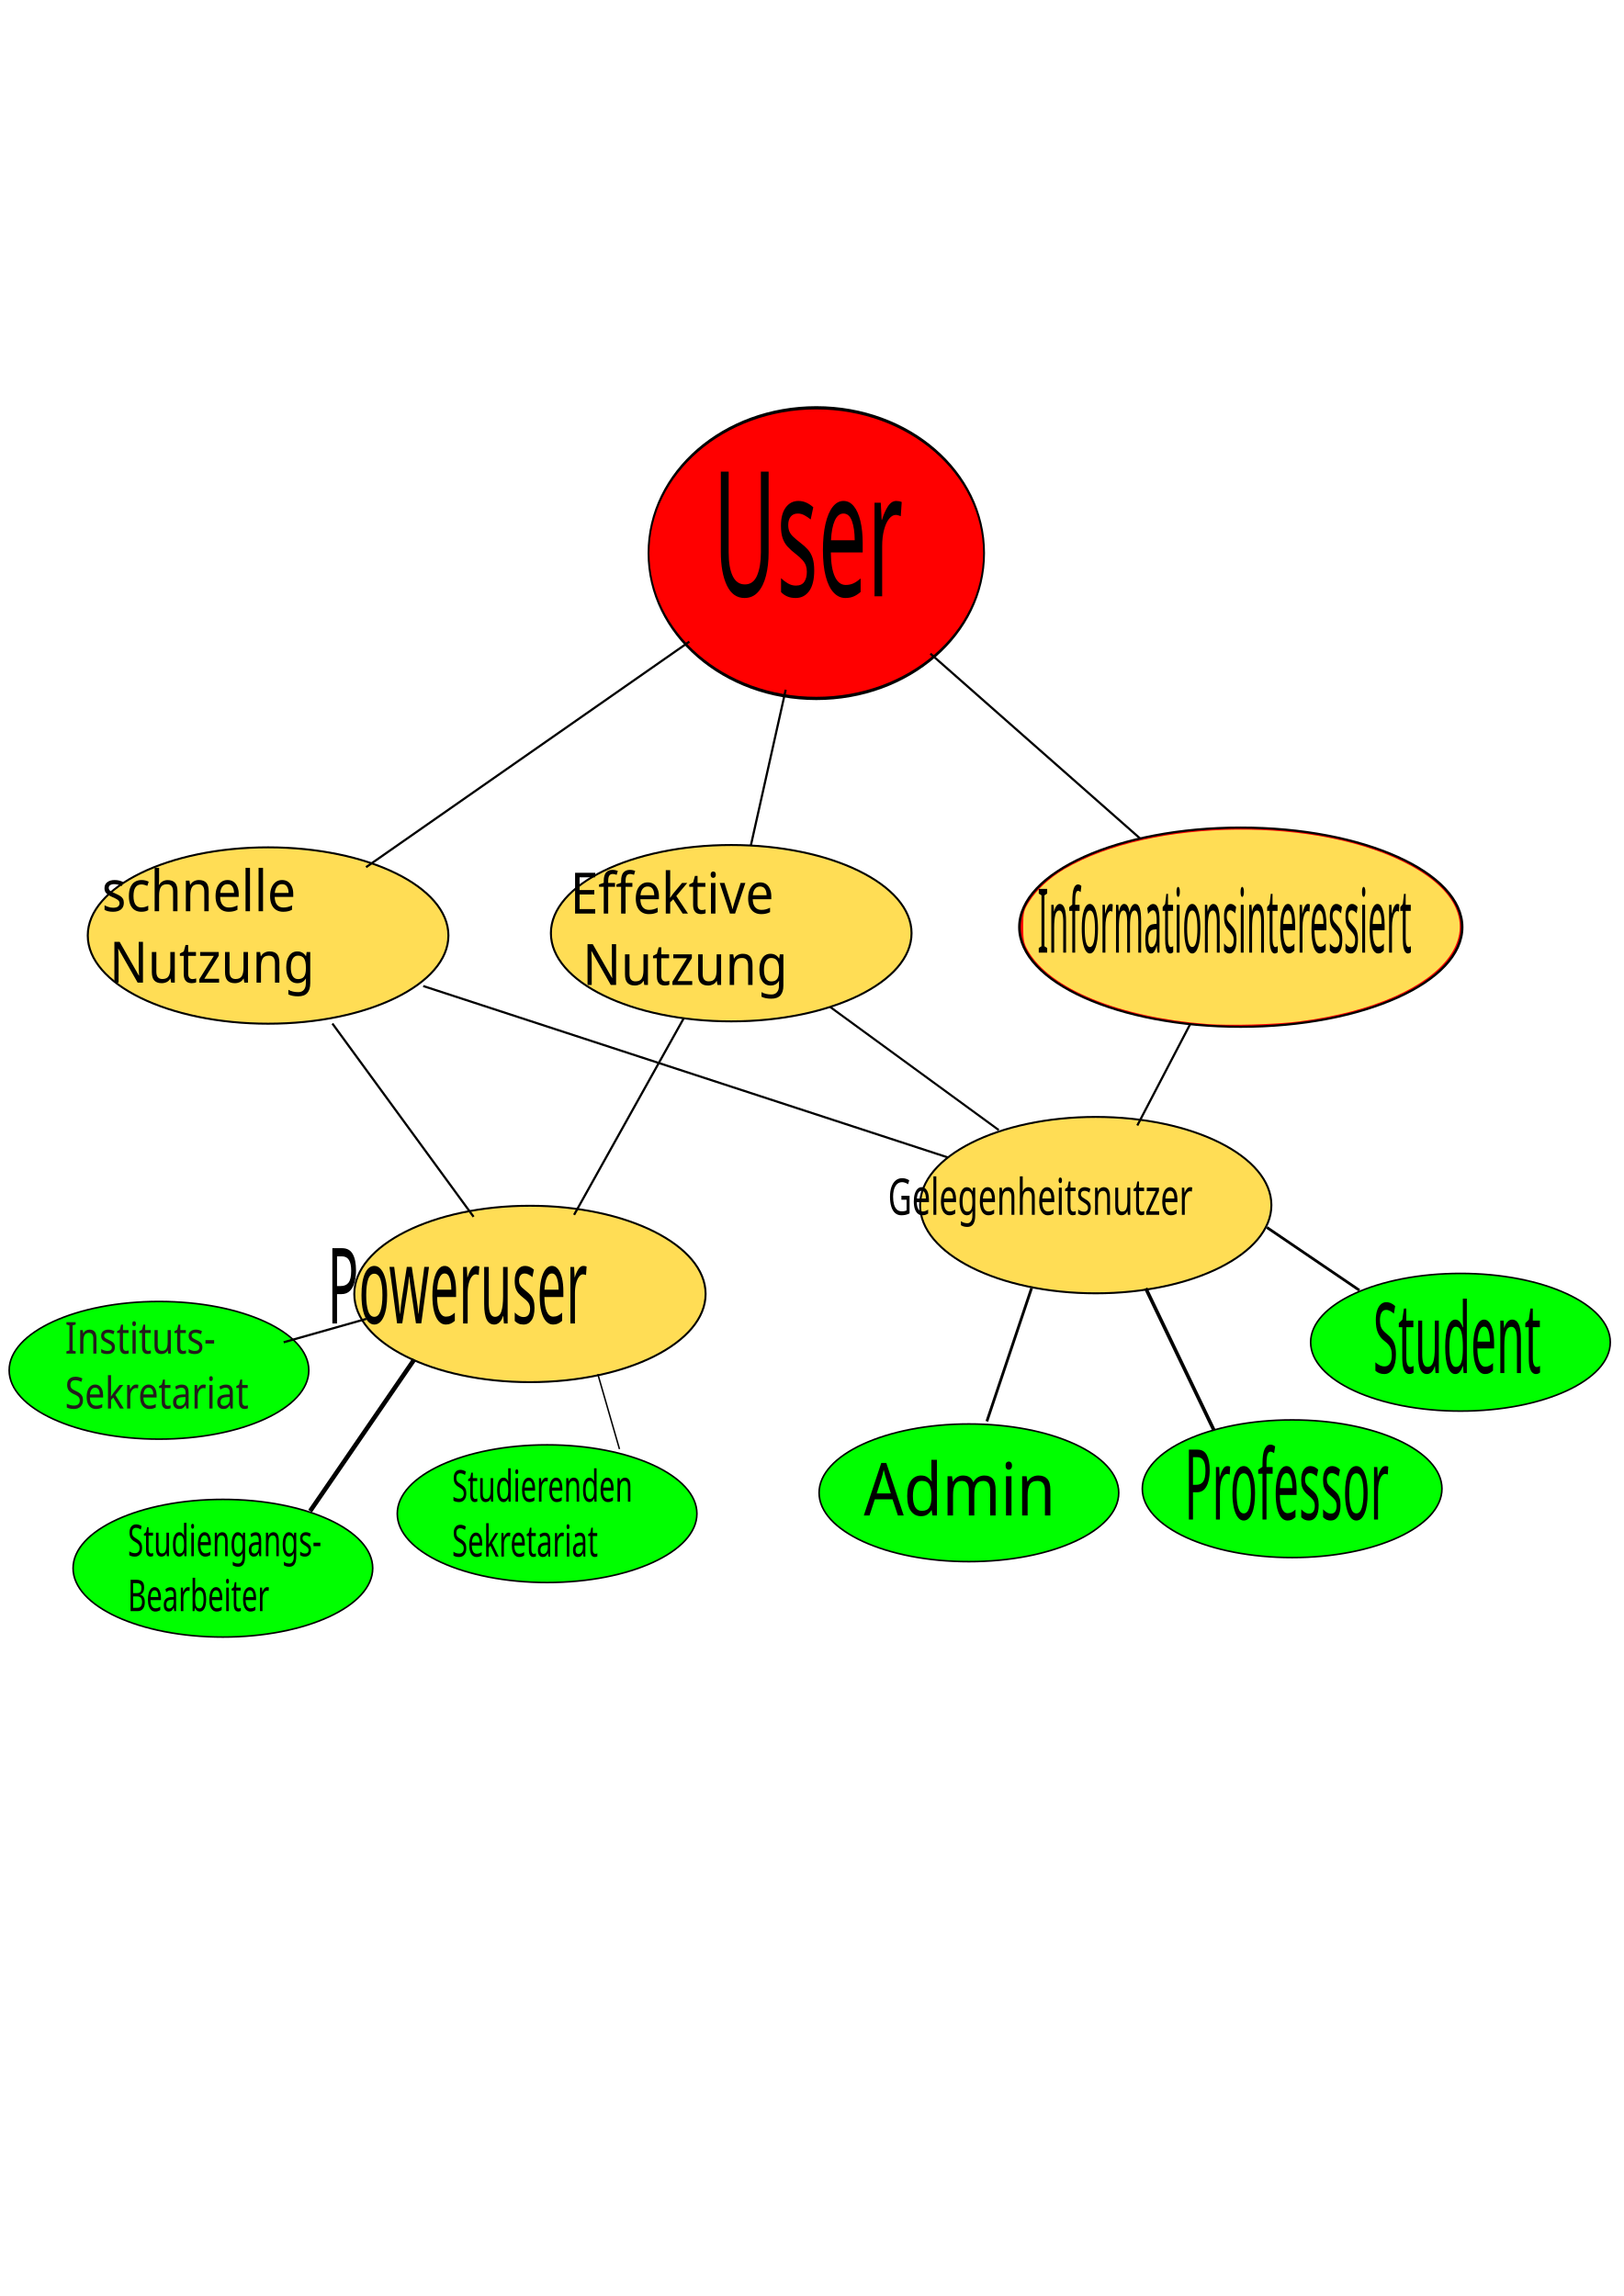
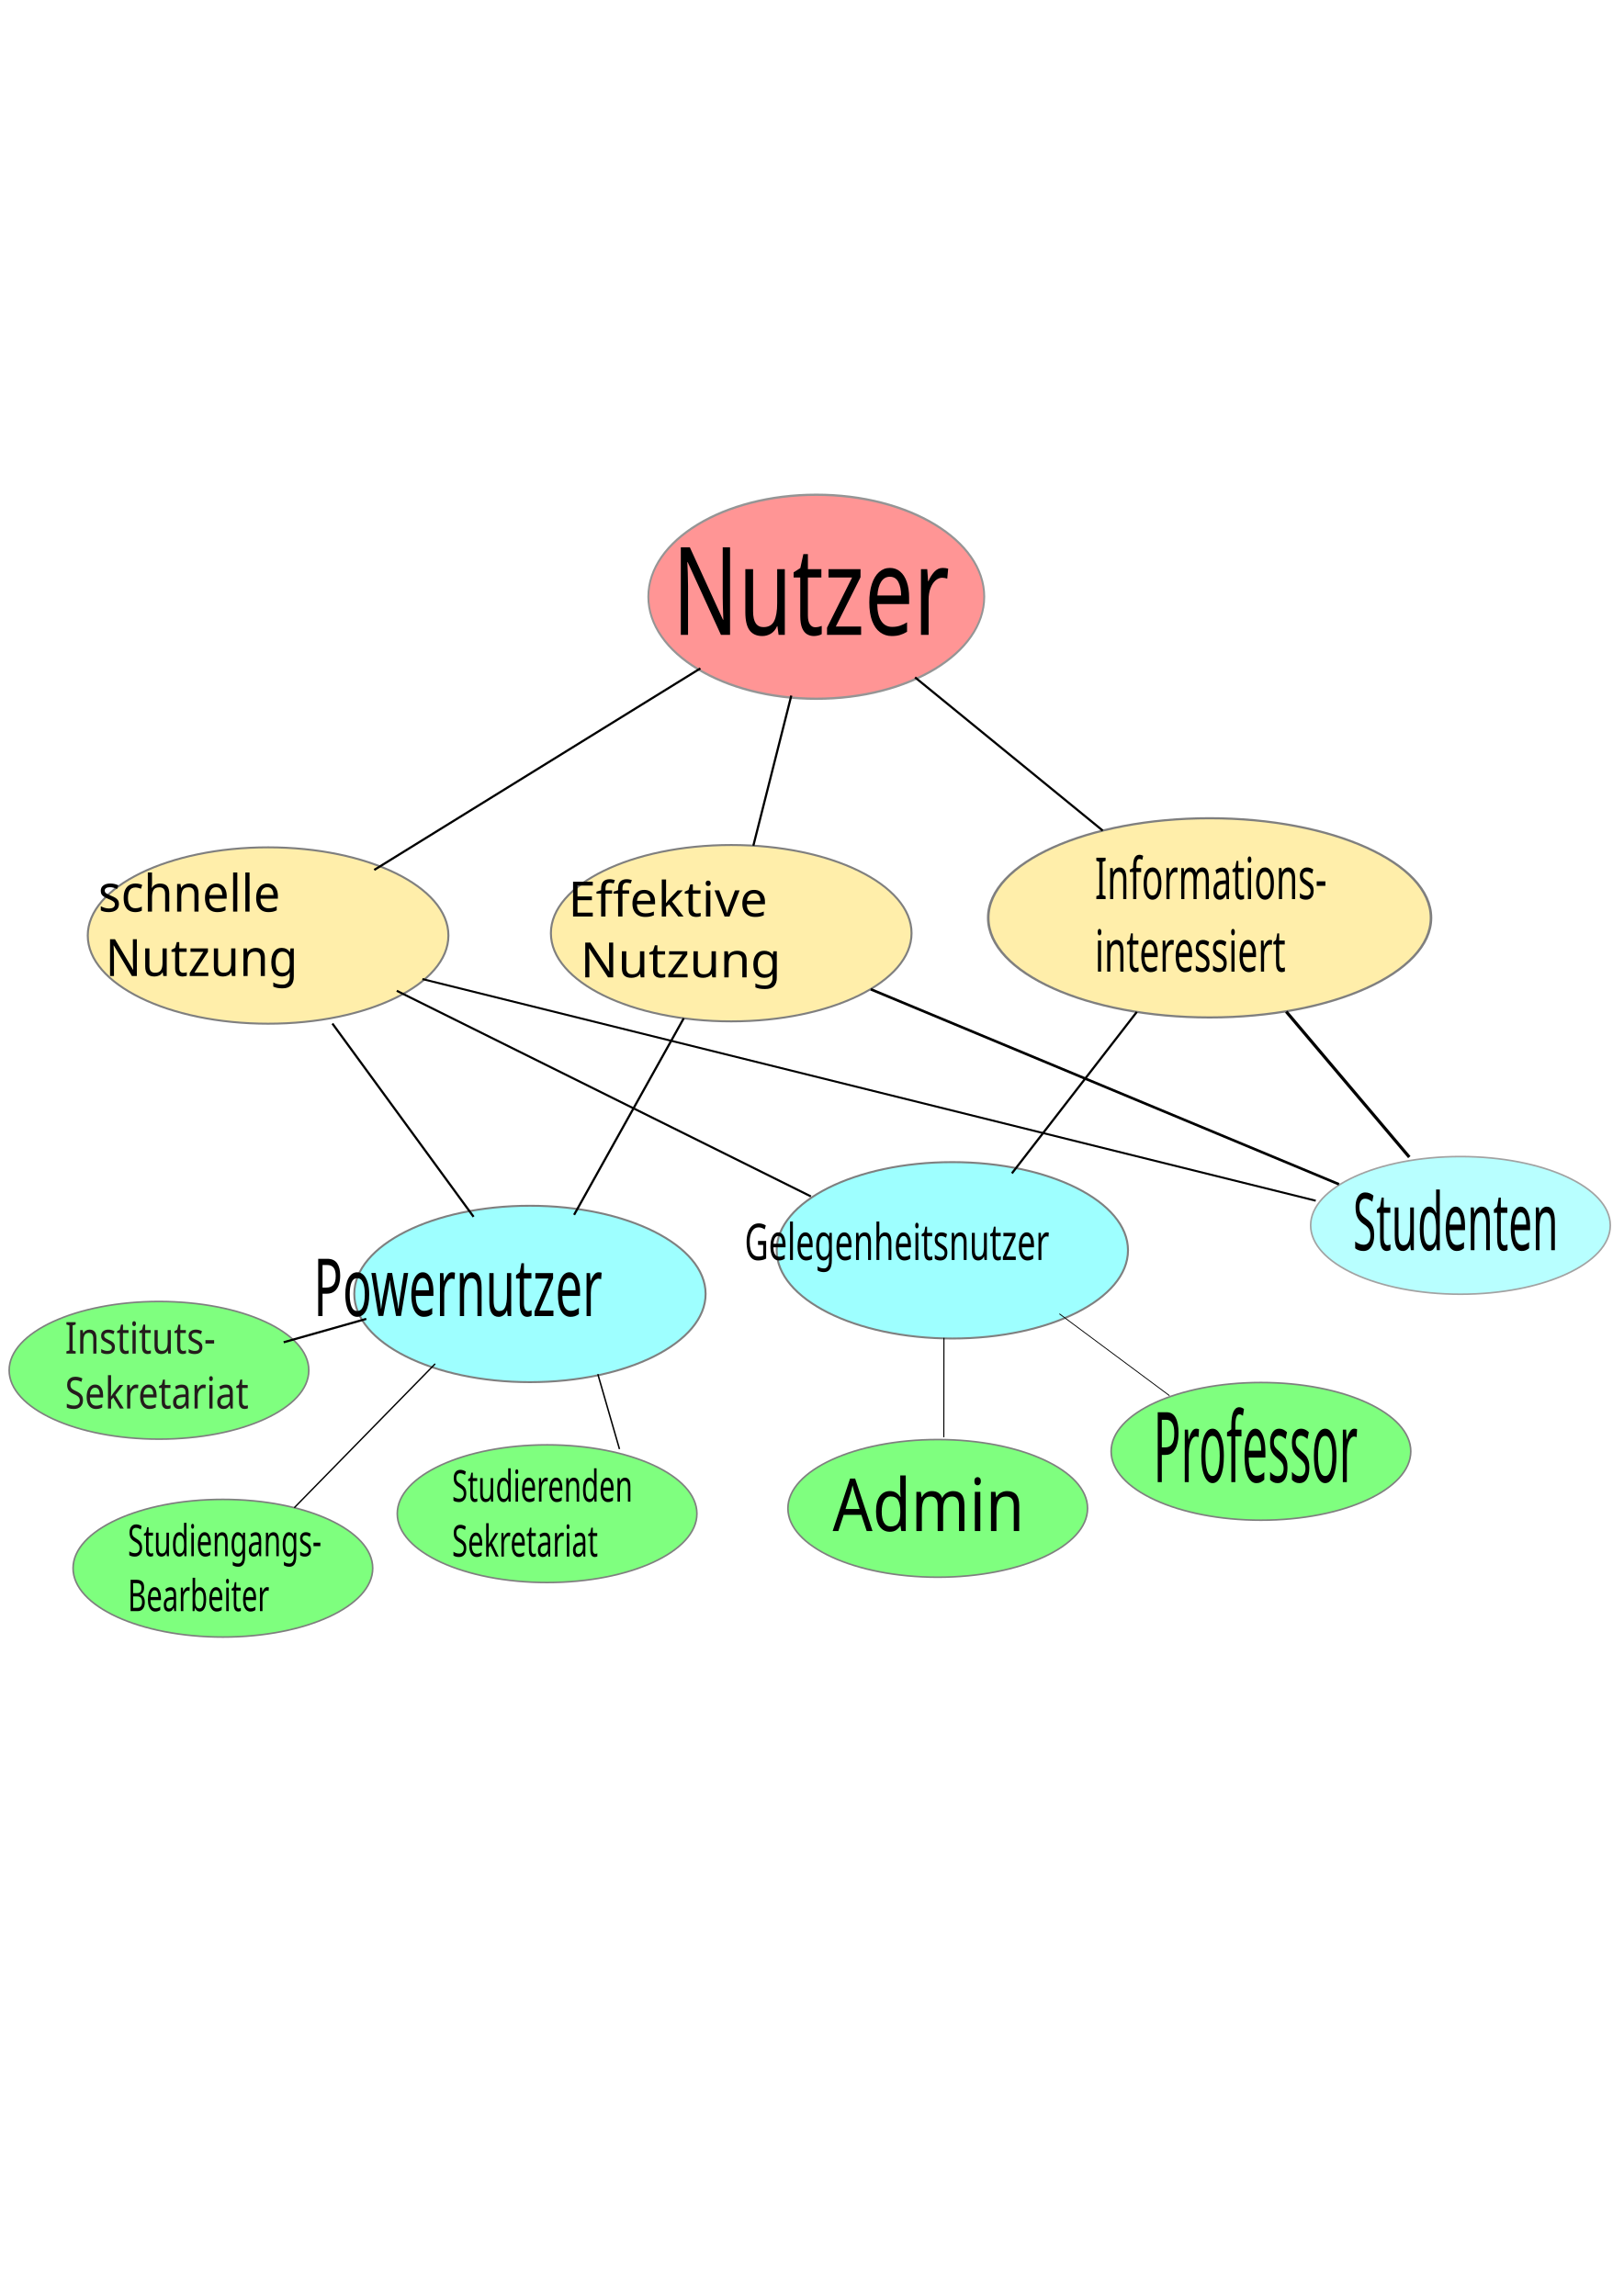
<svg xmlns="http://www.w3.org/2000/svg" width="210mm" height="297mm" viewBox="0 0 744.094 1052.362" id="svg2" version="1.1">
  <defs id="defs4" />
  <g id="layer1">
-     <g id="g3603" transform="matrix(1.037437,0,0,1.793889,271.5544,85.67636)">
-       <g id="g3599">
-         <a id="a3592" transform="translate(-3.571429,3.571429)">
-           <ellipse ry="37.132" rx="74.104" cy="89.991" cx="102.4" id="path3336" style="fill:#ff0000;fill-rule:evenodd;stroke:#000000;stroke-width:0.828px;stroke-linecap:butt;stroke-linejoin:miter;stroke-opacity:1" />
+     <g id="g3603" transform="matrix(1.038671,0,0,1.259164,271.4325,155.7067)">
+       <g id="g4311">
+         <g style="opacity:0.417" id="g3599">
+           <a style="" transform="translate(-3.571429,3.571429)" id="a3592">
+             <ellipse style="fill:#ff0000;fill-rule:evenodd;stroke:#000000;stroke-width:0.828px;stroke-linecap:butt;stroke-linejoin:miter;stroke-opacity:1" id="path3336" cx="102.4" cy="89.991" rx="74.104" ry="37.132" />
+           </a>
+         </g>
+         <a id="a3595">
+           <text transform="scale(0.9274653,1.078207)" id="text3338" y="99.636" x="38.095" style="font-style:normal;font-weight:normal;font-size:41.378px;line-height:125%;font-family:sans-serif;letter-spacing:0px;word-spacing:0px;fill:#000000;fill-opacity:1;stroke:none;stroke-width:1px;stroke-linecap:butt;stroke-linejoin:miter;stroke-opacity:1" xml:space="preserve">
+             <tspan y="99.636" x="38.095" id="tspan3340">Nutzer</tspan>
+           </text>
        </a>
      </g>
-       <a id="a3595">
-         <text xml:space="preserve" style="font-style:normal;font-weight:normal;font-size:41.378px;line-height:125%;font-family:sans-serif;letter-spacing:0px;word-spacing:0px;fill:#000000;fill-opacity:1;stroke:none;stroke-width:1px;stroke-linecap:butt;stroke-linejoin:miter;stroke-opacity:1" x="57.373" y="97.006" id="text3338" transform="scale(0.9274653,1.078207)">
-           <tspan id="tspan3340" x="57.373" y="97.006">User</tspan>
-         </text>
-       </a>
    </g>
    <path style="fill:none;fill-rule:evenodd;stroke:#000000;stroke-width:1px;stroke-linecap:butt;stroke-linejoin:miter;stroke-opacity:1" d="m 958.635,883.667 -4.041,-3.03" id="path3654" />
    <flowRoot xml:space="preserve" id="flowRoot3703" style="fill:black;stroke:none;stroke-opacity:1;stroke-width:1px;stroke-linejoin:miter;stroke-linecap:butt;fill-opacity:1;font-family:sans-serif;font-style:normal;font-weight:normal;font-size:40px;line-height:125%;letter-spacing:0px;word-spacing:0px">
      <flowRegion id="flowRegion3705">
        <rect id="rect3707" width="9.091" height="135.36" x="546.493" y="801.844" />
      </flowRegion>
      <flowPara id="flowPara3709" />
    </flowRoot>
    <g id="g4821" transform="matrix(0.9749284,0,0,0.9500467,139.3204,-72.28136)">
-       <ellipse ry="42.541" rx="84.759" cy="526.293" cx="200.812" id="path3336-9-9-2-22-3-0" style="fill:#ffdd55;fill-rule:evenodd;stroke:#000000;stroke-width:0.948px;stroke-linecap:butt;stroke-linejoin:miter;stroke-opacity:1" />
-       <text transform="scale(0.9281221,1.077444)" id="text3357-4-1-5-2-8" y="479.677" x="216.304" style="font-style:normal;font-weight:normal;font-size:25.577px;line-height:125%;font-family:sans-serif;letter-spacing:0px;word-spacing:0px;fill:#000000;fill-opacity:1;stroke:none;stroke-width:1px;stroke-linecap:butt;stroke-linejoin:miter;stroke-opacity:1" xml:space="preserve">
-         <tspan id="tspan3462-8" style="text-align:center;text-anchor:middle;fill:#000000" y="479.677" x="216.304">Effektive</tspan>
-         <tspan style="text-align:center;text-anchor:middle;fill:#000000" y="511.649" x="216.304" id="tspan4126">Nutzung</tspan>
+       <ellipse ry="42.541" rx="84.759" cy="526.293" cx="200.812" id="path3336-9-9-2-22-3-0" style="fill:#ffdd55;fill-rule:evenodd;stroke:#000000;stroke-width:0.948px;stroke-linecap:butt;stroke-linejoin:miter;stroke-opacity:1;opacity:0.5" />
+       <text transform="scale(0.9940673,1.005968)" id="text3357-4-1-5-2-8" y="515.156" x="199.388" style="font-style:normal;font-weight:normal;font-size:23.357px;line-height:125%;font-family:sans-serif;letter-spacing:0px;word-spacing:0px;fill:#000000;fill-opacity:1;stroke:none;stroke-width:1px;stroke-linecap:butt;stroke-linejoin:miter;stroke-opacity:1" xml:space="preserve">
+         <tspan id="tspan3462-8" style="text-align:center;text-anchor:middle;fill:#000000" y="515.156" x="199.388">Effektive</tspan>
+         <tspan style="text-align:center;text-anchor:middle;fill:#000000" y="544.352" x="199.388" id="tspan4126">Nutzung</tspan>
      </text>
    </g>
    <path id="path4138" d="m 853.571,577.362 0,0" style="fill:none;fill-rule:evenodd;stroke:#000000;stroke-width:1px;stroke-linecap:butt;stroke-linejoin:miter;stroke-opacity:1" />
    <path style="fill:none;fill-rule:evenodd;stroke:#000000;stroke-width:1px;stroke-linecap:butt;stroke-linejoin:miter;stroke-opacity:1" d="m 820,813.791 0.714,5.714" id="path3879" />
-     <g id="g4883" transform="matrix(1.202637,0,0,0.9989696,40.26156,-343.4931)">
-       <ellipse ry="45.697" rx="84.357" cy="769.261" cx="439.328" id="path3336-9-9-2-22-3-8" style="fill:#ff0000;fill-rule:evenodd;stroke:#000000;stroke-width:0.98px;stroke-linecap:butt;stroke-linejoin:miter;stroke-opacity:1" />
-       <path id="path3905" d="m 426.411,813.687 c -33.415,-3.095 -59.886,-16.143 -68.141,-33.588 -1.619,-3.422 -1.858,-4.849 -1.85,-11.071 0.008,-6.611 0.176,-7.464 2.256,-11.457 2.84,-5.452 7.756,-10.94 13.365,-14.92 33.307,-23.633 97.899,-24.341 132.302,-1.45 37.557,24.99 15.035,62.41 -42.932,71.333 -8.87,1.365 -26.459,1.946 -35,1.155 z" style="fill:#ffdd55" />
-       <text transform="scale(0.5517045,1.812564)" id="text3909" y="430.837" x="655.863" style="font-style:normal;font-weight:normal;font-size:22.574px;line-height:125%;font-family:sans-serif;letter-spacing:0px;word-spacing:0px;fill:#000000;fill-opacity:1;stroke:none;stroke-width:1px;stroke-linecap:butt;stroke-linejoin:miter;stroke-opacity:1" xml:space="preserve">
-         <tspan y="430.837" x="655.863" id="tspan3911">Informationsinteressiert</tspan>
+     <g id="g4883" transform="matrix(1.202637,0,0,0.9989696,25.97585,-347.7788)">
+       <ellipse ry="45.697" rx="84.357" cy="769.261" cx="439.328" id="path3336-9-9-2-22-3-8" style="fill:#ffdd55;fill-rule:evenodd;stroke:#000000;stroke-width:0.98px;stroke-linecap:butt;stroke-linejoin:miter;stroke-opacity:1;fill-opacity:1;opacity:0.5" />
+       <text transform="scale(0.7172835,1.394149)" id="text3909" y="545.621" x="551.546" style="font-style:normal;font-weight:normal;font-size:19.079px;line-height:125%;font-family:sans-serif;letter-spacing:0px;word-spacing:0px;fill:#000000;fill-opacity:1;stroke:none;stroke-width:1px;stroke-linecap:butt;stroke-linejoin:miter;stroke-opacity:1" xml:space="preserve">
+         <tspan y="545.621" x="551.546" id="tspan3911">Informations-</tspan>
+         <tspan y="569.469" x="551.546" id="tspan4319">interessiert</tspan>
      </text>
    </g>
-     <g id="g3946" transform="translate(5.000008,247.8571)">
+     <g id="g3946" transform="translate(-9.285707,255)">
      <g id="g3675">
-         <g style="fill:#00ff00" id="g3802" transform="matrix(0.8844672,0,0,0.880258,271.6042,-197.9324)">
+         <g style="fill:#00ff00;opacity:0.5" id="g3802" transform="matrix(0.8844672,0,0,0.880258,271.6042,-197.9324)">
          <ellipse ry="35.841" rx="77.623" cy="720.576" cx="189.286" id="path3336-9-9-2-22-3-3-1" style="fill:#00ff00;fill-rule:evenodd;stroke:#000000;stroke-width:0.832px;stroke-linecap:butt;stroke-linejoin:miter;stroke-opacity:1" />
          <text transform="scale(1.012141,0.9880051)" id="text3357-4-1-5-2-9" y="739.146" x="188.737" style="font-style:normal;font-weight:normal;font-size:29.51px;line-height:125%;font-family:sans-serif;letter-spacing:0px;word-spacing:0px;fill:#00ff00;fill-opacity:1;stroke:none;stroke-width:1px;stroke-linecap:butt;stroke-linejoin:miter;stroke-opacity:1" xml:space="preserve">
            <tspan id="tspan3462-6" style="text-align:center;text-anchor:middle;fill:#00ff00" y="739.146" x="188.737" />
          </text>
        </g>
        <text xml:space="preserve" style="font-style:normal;font-weight:normal;font-size:31.004px;line-height:125%;font-family:sans-serif;letter-spacing:0px;word-spacing:0px;fill:#000000;fill-opacity:1;stroke:none;stroke-width:1px;stroke-linecap:butt;stroke-linejoin:miter;stroke-opacity:1" x="422.928" y="412.87" id="text3942" transform="scale(0.924173,1.082048)">
          <tspan id="tspan3944" x="422.928" y="412.87">Admin</tspan>
        </text>
      </g>
    </g>
    <g id="g3907" transform="translate(9.285714,-12.14286)">
      <g id="g3946-6" transform="translate(-197.5927,269.5728)">
-         <g style="fill:#00ff00" id="g3802-4" transform="matrix(0.8844672,0,0,0.880258,271.6042,-197.9324)">
+         <g style="fill:#00ff00;opacity:0.5" id="g3802-4" transform="matrix(0.8844672,0,0,0.880258,271.6042,-197.9324)">
          <ellipse ry="35.841" rx="77.623" cy="720.576" cx="189.286" id="path3336-9-9-2-22-3-3-1-0" style="fill:#00ff00;fill-rule:evenodd;stroke:#000000;stroke-width:0.832px;stroke-linecap:butt;stroke-linejoin:miter;stroke-opacity:1" />
          <text transform="scale(1.012141,0.9880051)" id="text3357-4-1-5-2-9-3" y="739.146" x="188.737" style="font-style:normal;font-weight:normal;font-size:29.51px;line-height:125%;font-family:sans-serif;letter-spacing:0px;word-spacing:0px;fill:#00ff00;fill-opacity:1;stroke:none;stroke-width:1px;stroke-linecap:butt;stroke-linejoin:miter;stroke-opacity:1" xml:space="preserve">
            <tspan id="tspan3462-6-3" style="text-align:center;text-anchor:middle;fill:#00ff00" y="739.146" x="188.737" />
          </text>
        </g>
        <text xml:space="preserve" style="font-style:normal;font-weight:normal;font-size:16.224px;line-height:125%;font-family:sans-serif;letter-spacing:0px;word-spacing:0px;fill:#000000;fill-opacity:1;stroke:none;stroke-width:1px;stroke-linecap:butt;stroke-linejoin:miter;stroke-opacity:1" x="490.981" y="347.016" id="text3942-8" transform="scale(0.8054267,1.241578)">
          <tspan id="tspan3944-5" x="490.981" y="347.016">Studierenden</tspan>
          <tspan id="tspan3991" x="490.981" y="367.295">Sekretariat</tspan>
        </text>
      </g>
    </g>
    <g id="g3886" transform="translate(7.857143,10.71429)">
      <g id="g3946-6-2" transform="translate(-344.7355,271.7157)">
-         <g style="fill:#00ff00" id="g3802-4-6" transform="matrix(0.8844672,0,0,0.880258,271.6042,-197.9324)">
+         <g style="fill:#00ff00;opacity:0.505" id="g3802-4-6" transform="matrix(0.8844672,0,0,0.880258,271.6042,-197.9324)">
          <ellipse ry="35.841" rx="77.623" cy="720.576" cx="189.286" id="path3336-9-9-2-22-3-3-1-0-8" style="fill:#00ff00;fill-rule:evenodd;stroke:#000000;stroke-width:0.832px;stroke-linecap:butt;stroke-linejoin:miter;stroke-opacity:1" />
          <text transform="scale(1.012141,0.9880051)" id="text3357-4-1-5-2-9-3-7" y="739.146" x="188.737" style="font-style:normal;font-weight:normal;font-size:29.51px;line-height:125%;font-family:sans-serif;letter-spacing:0px;word-spacing:0px;fill:#00ff00;fill-opacity:1;stroke:none;stroke-width:1px;stroke-linecap:butt;stroke-linejoin:miter;stroke-opacity:1" xml:space="preserve">
            <tspan id="tspan3462-6-3-5" style="text-align:center;text-anchor:middle;fill:#00ff00" y="739.146" x="188.737" />
          </text>
        </g>
        <text xml:space="preserve" style="font-style:normal;font-weight:normal;font-size:16.224px;line-height:125%;font-family:sans-serif;letter-spacing:0px;word-spacing:0px;fill:#000000;fill-opacity:1;stroke:none;stroke-width:1px;stroke-linecap:butt;stroke-linejoin:miter;stroke-opacity:1" x="490.981" y="347.016" id="text3942-8-9" transform="scale(0.8054267,1.241578)">
          <tspan id="tspan3991-4" x="490.981" y="347.016">Studiengangs-</tspan>
          <tspan id="tspan4034" x="490.981" y="367.295">Bearbeiter</tspan>
        </text>
      </g>
    </g>
-     <g transform="translate(153.1216,246.0014)" id="g3946-6-2-7">
+     <g transform="translate(138.8359,228.8585)" id="g3946-6-2-7">
      <g id="g3667">
-         <g style="fill:#00ff00" id="g3802-4-6-7" transform="matrix(0.8844672,0,0,0.880258,271.6042,-197.9324)">
+         <g style="fill:#00ff00;opacity:0.5" id="g3802-4-6-7" transform="matrix(0.8844672,0,0,0.880258,271.6042,-197.9324)">
          <ellipse ry="35.841" rx="77.623" cy="720.576" cx="189.286" id="path3336-9-9-2-22-3-3-1-0-8-0" style="fill:#00ff00;fill-rule:evenodd;stroke:#000000;stroke-width:0.832px;stroke-linecap:butt;stroke-linejoin:miter;stroke-opacity:1" />
          <text transform="scale(1.012141,0.9880051)" id="text3357-4-1-5-2-9-3-7-3" y="739.146" x="188.737" style="font-style:normal;font-weight:normal;font-size:29.51px;line-height:125%;font-family:sans-serif;letter-spacing:0px;word-spacing:0px;fill:#00ff00;fill-opacity:1;stroke:none;stroke-width:1px;stroke-linecap:butt;stroke-linejoin:miter;stroke-opacity:1" xml:space="preserve">
            <tspan id="tspan3462-6-3-5-3" style="text-align:center;text-anchor:middle;fill:#00ff00" y="739.146" x="188.737" />
          </text>
        </g>
        <text xml:space="preserve" style="font-style:normal;font-weight:normal;font-size:30.613px;line-height:125%;font-family:sans-serif;letter-spacing:0px;word-spacing:0px;fill:#000000;fill-opacity:1;stroke:none;stroke-width:1px;stroke-linecap:butt;stroke-linejoin:miter;stroke-opacity:1" x="571.242" y="307.3" id="text3942-8-9-2" transform="scale(0.6821734,1.465903)">
          <tspan id="tspan4034-8" x="571.242" y="307.3">Professor</tspan>
        </text>
      </g>
    </g>
-     <g transform="translate(255.2645,216.0014)" id="g3946-6-2-7-6">
+     <g transform="translate(244.5502,162.4299)" id="g3946-6-2-7-6">
      <g id="g3659">
-         <g style="fill:#00ff00" id="g3802-4-6-7-8" transform="matrix(0.8844672,0,0,0.880258,246.6042,-235.0752)">
-           <ellipse ry="35.841" rx="77.623" cy="720.576" cx="189.286" id="path3336-9-9-2-22-3-3-1-0-8-0-5" style="fill:#00ff00;fill-rule:evenodd;stroke:#000000;stroke-width:0.832px;stroke-linecap:butt;stroke-linejoin:miter;stroke-opacity:1" />
-           <text transform="scale(1.012141,0.9880051)" id="text3357-4-1-5-2-9-3-7-3-4" y="739.146" x="188.737" style="font-style:normal;font-weight:normal;font-size:29.51px;line-height:125%;font-family:sans-serif;letter-spacing:0px;word-spacing:0px;fill:#00ff00;fill-opacity:1;stroke:none;stroke-width:1px;stroke-linecap:butt;stroke-linejoin:miter;stroke-opacity:1" xml:space="preserve">
-             <tspan id="tspan3462-6-3-5-3-1" style="text-align:center;text-anchor:middle;fill:#00ff00" y="739.146" x="188.737" />
+         <g id="g4248">
+           <g transform="matrix(0.8844672,0,0,0.880258,257.3185,-235.0752)" id="g3802-4-6-7-8" style="fill:#3dffff;opacity:0.365;fill-opacity:1">
+             <ellipse style="fill:#3dffff;fill-rule:evenodd;stroke:#000000;stroke-width:0.832px;stroke-linecap:butt;stroke-linejoin:miter;stroke-opacity:1;fill-opacity:1" id="path3336-9-9-2-22-3-3-1-0-8-0-5" cx="189.286" cy="720.576" rx="77.623" ry="35.841" />
+             <text xml:space="preserve" style="font-style:normal;font-weight:normal;font-size:29.51px;line-height:125%;font-family:sans-serif;letter-spacing:0px;word-spacing:0px;fill:#3dffff;fill-opacity:1;stroke:none;stroke-width:1px;stroke-linecap:butt;stroke-linejoin:miter;stroke-opacity:1" x="188.737" y="739.146" id="text3357-4-1-5-2-9-3-7-3-4" transform="scale(1.012141,0.9880051)">
+               <tspan x="188.737" y="739.146" style="text-align:center;text-anchor:middle;fill:#3dffff;fill-opacity:1" id="tspan3462-6-3-5-3-1" />
+             </text>
+           </g>
+           <text transform="scale(0.7267943,1.375905)" id="text3942-8-9-2-2" y="298.42" x="516.656" style="font-style:normal;font-weight:normal;font-size:26.586px;line-height:125%;font-family:sans-serif;letter-spacing:0px;word-spacing:0px;fill:#000000;fill-opacity:1;stroke:none;stroke-width:1px;stroke-linecap:butt;stroke-linejoin:miter;stroke-opacity:1" xml:space="preserve">
+             <tspan y="298.42" x="516.656" id="tspan4034-8-6">Studenten</tspan>
          </text>
        </g>
-         <text xml:space="preserve" style="font-style:normal;font-weight:normal;font-size:30.613px;line-height:125%;font-family:sans-serif;letter-spacing:0px;word-spacing:0px;fill:#000000;fill-opacity:1;stroke:none;stroke-width:1px;stroke-linecap:butt;stroke-linejoin:miter;stroke-opacity:1" x="548.207" y="281.963" id="text3942-8-9-2-2" transform="scale(0.6821734,1.465903)">
-           <tspan id="tspan4034-8-6" x="548.207" y="281.963">Student</tspan>
-         </text>
      </g>
    </g>
    <g id="g3896">
      <g style="fill:#00ff00" id="g3946-6-8" transform="translate(-366.1641,183.8585)">
        <g transform="translate(-5.714286,-38.57143)" id="g3441">
-           <g transform="matrix(0.8844672,0,0,0.880258,271.6042,-197.9324)" id="g3802-4-7" style="fill:#00ff00">
+           <g transform="matrix(0.8844672,0,0,0.880258,271.6042,-197.9324)" id="g3802-4-7" style="fill:#00ff00;opacity:0.5">
            <ellipse style="fill:#00ff00;fill-rule:evenodd;stroke:#000000;stroke-width:0.832px;stroke-linecap:butt;stroke-linejoin:miter;stroke-opacity:1" id="path3336-9-9-2-22-3-3-1-0-7" cx="195.746" cy="773.321" rx="77.623" ry="35.841" />
            <text xml:space="preserve" style="font-style:normal;font-weight:normal;font-size:29.51px;line-height:125%;font-family:sans-serif;letter-spacing:0px;word-spacing:0px;fill:#00ff00;fill-opacity:1;stroke:none;stroke-width:1px;stroke-linecap:butt;stroke-linejoin:miter;stroke-opacity:1" x="188.737" y="739.146" id="text3357-4-1-5-2-9-3-2" transform="scale(1.012141,0.9880051)">
              <tspan x="188.737" y="739.146" style="text-align:center;text-anchor:middle;fill:#00ff00" id="tspan3462-6-3-7" />
            </text>
          </g>
          <text transform="scale(0.903526,1.106775)" id="text3942-8-5" y="429.295" x="444.544" style="font-style:normal;font-weight:normal;font-size:18.2px;line-height:125%;font-family:sans-serif;letter-spacing:0px;word-spacing:0px;fill:#241c1c;fill-opacity:1;stroke:none;stroke-width:1px;stroke-linecap:butt;stroke-linejoin:miter;stroke-opacity:1" xml:space="preserve">
            <tspan y="429.295" x="444.544" id="tspan3991-6">Instituts-</tspan>
            <tspan y="452.044" x="444.544" id="tspan3523">Sekretariat</tspan>
          </text>
        </g>
      </g>
    </g>
    <g id="g4821-0" transform="matrix(0.9749284,0,0,0.9500467,-70.06319,-122.6405)">
      <g id="g3558" transform="translate(-1.465309,51.87715)">
-         <ellipse style="fill:#ffdd55;fill-rule:evenodd;stroke:#000000;stroke-width:0.948px;stroke-linecap:butt;stroke-linejoin:miter;stroke-opacity:1" id="path3336-9-9-2-22-3-0-9" cx="199.347" cy="528.548" rx="84.759" ry="42.541" />
-         <text xml:space="preserve" style="font-style:normal;font-weight:normal;font-size:25.577px;line-height:125%;font-family:sans-serif;letter-spacing:0px;word-spacing:0px;fill:#000000;fill-opacity:1;stroke:none;stroke-width:1px;stroke-linecap:butt;stroke-linejoin:miter;stroke-opacity:1" x="216.304" y="479.677" id="text3357-4-1-5-2-8-5" transform="scale(0.9281221,1.077444)">
-           <tspan id="tspan4126-6" x="216.304" y="479.677" style="text-align:center;text-anchor:middle;fill:#000000">schnelle</tspan>
-           <tspan id="tspan3556" x="216.304" y="511.649" style="text-align:center;text-anchor:middle;fill:#000000">Nutzung</tspan>
+         <ellipse style="fill:#ffdd55;fill-rule:evenodd;stroke:#000000;stroke-width:0.948px;stroke-linecap:butt;stroke-linejoin:miter;stroke-opacity:1;opacity:0.5" id="path3336-9-9-2-22-3-0-9" cx="199.347" cy="528.548" rx="84.759" ry="42.541" />
+         <text xml:space="preserve" style="font-style:normal;font-weight:normal;font-size:23.524px;line-height:125%;font-family:sans-serif;letter-spacing:0px;word-spacing:0px;fill:#000000;fill-opacity:1;stroke:none;stroke-width:1px;stroke-linecap:butt;stroke-linejoin:miter;stroke-opacity:1" x="205.065" y="489.546" id="text3357-4-1-5-2-8-5" transform="scale(0.9468623,1.05612)">
+           <tspan id="tspan4126-6" x="205.065" y="489.546" style="text-align:center;text-anchor:middle;fill:#000000">schnelle</tspan>
+           <tspan id="tspan3556" x="205.065" y="518.951" style="text-align:center;text-anchor:middle;fill:#000000">Nutzung</tspan>
        </text>
      </g>
    </g>
    <g id="g4821-0-1" transform="matrix(0.9749284,0,0,0.9500467,42.79394,35.93095)">
      <g id="g3558-1" transform="translate(-1.465309,51.87715)">
        <g id="g3596" transform="translate(9.524509,6.014742)">
-           <ellipse ry="42.547" rx="82.567" cy="528.548" cx="197.149" id="path3336-9-9-2-22-3-0-9-3" style="fill:#ffdd55;fill-rule:evenodd;stroke:#000000;stroke-width:0.935px;stroke-linecap:butt;stroke-linejoin:miter;stroke-opacity:1" />
-           <text transform="scale(0.6914091,1.446322)" id="text3357-4-1-5-2-8-5-8" y="375.288" x="286.078" style="font-style:normal;font-weight:normal;font-size:35.163px;line-height:125%;font-family:sans-serif;letter-spacing:0px;word-spacing:0px;fill:#000000;fill-opacity:1;stroke:none;stroke-width:1px;stroke-linecap:butt;stroke-linejoin:miter;stroke-opacity:1" xml:space="preserve">
-             <tspan style="text-align:center;text-anchor:middle;fill:#000000" y="375.288" x="286.078" id="tspan3556-5">Poweruser</tspan>
+           <ellipse ry="42.547" rx="82.567" cy="528.548" cx="197.149" id="path3336-9-9-2-22-3-0-9-3" style="fill:#3effff;fill-rule:evenodd;stroke:#000000;stroke-width:0.935px;stroke-linecap:butt;stroke-linejoin:miter;stroke-opacity:1;fill-opacity:1;opacity:0.5" />
+           <text transform="scale(0.7648659,1.307419)" id="text3357-4-1-5-2-8-5-8" y="412.425" x="255.84" style="font-style:normal;font-weight:normal;font-size:29.601px;line-height:125%;font-family:sans-serif;letter-spacing:0px;word-spacing:0px;fill:#000000;fill-opacity:1;stroke:none;stroke-width:1px;stroke-linecap:butt;stroke-linejoin:miter;stroke-opacity:1" xml:space="preserve">
+             <tspan style="text-align:center;text-anchor:middle;fill:#000000" y="412.425" x="255.84" id="tspan3556-5">Powernutzer</tspan>
          </text>
        </g>
      </g>
    </g>
-     <g id="g4821-0-1-5" transform="matrix(0.9749284,0,0,0.9500467,305.6511,-2.640482)">
+     <g id="g4821-0-1-5" transform="matrix(0.9749284,0,0,0.9500467,239.9368,18.0738)">
      <g id="g3631" transform="translate(-3.663273,-2.255528)">
        <g transform="translate(-1.465309,51.87715)" id="g3558-1-1">
          <g transform="translate(9.524509,6.014742)" id="g3596-9">
-             <ellipse style="fill:#ffdd55;fill-rule:evenodd;stroke:#000000;stroke-width:0.935px;stroke-linecap:butt;stroke-linejoin:miter;stroke-opacity:1" id="path3336-9-9-2-22-3-0-9-3-1" cx="197.149" cy="528.548" rx="82.567" ry="42.547" />
+             <ellipse style="fill:#3dffff;fill-rule:evenodd;stroke:#000000;stroke-width:0.935px;stroke-linecap:butt;stroke-linejoin:miter;stroke-opacity:1;fill-opacity:1;opacity:0.5" id="path3336-9-9-2-22-3-0-9-3-1" cx="197.149" cy="528.548" rx="82.567" ry="42.547" />
            <text xml:space="preserve" style="font-style:normal;font-weight:normal;font-size:19.455px;line-height:125%;font-family:sans-serif;letter-spacing:0px;word-spacing:0px;fill:#000000;fill-opacity:1;stroke:none;stroke-width:1px;stroke-linecap:butt;stroke-linejoin:miter;stroke-opacity:1" x="247.511" y="425.096" id="text3357-4-1-5-2-8-5-8-8" transform="scale(0.7972339,1.254337)">
              <tspan id="tspan3556-5-8" x="247.511" y="425.096" style="text-align:center;text-anchor:middle;fill:#000000">Gelegenheitsnutzer</tspan>
            </text>
          </g>
        </g>
      </g>
    </g>
-     <path style="fill:none;fill-rule:evenodd;stroke:#000000;stroke-width:1px;stroke-linecap:butt;stroke-linejoin:miter;stroke-opacity:1" d="M 315.914,294.1 167.757,397.465" id="path3638" />
-     <path style="fill:none;fill-rule:evenodd;stroke:#000000;stroke-width:1px;stroke-linecap:butt;stroke-linejoin:miter;stroke-opacity:1" d="M 360.065,316.155 344.089,387.546" id="path3640" />
-     <path style="fill:none;fill-rule:evenodd;stroke:#000000;stroke-width:1px;stroke-linecap:butt;stroke-linejoin:miter;stroke-opacity:1" d="m 426.38,299.612 96.105,84.706" id="path3642" />
+     <path style="fill:none;fill-rule:evenodd;stroke:#000000;stroke-width:1px;stroke-linecap:butt;stroke-linejoin:miter;stroke-opacity:1" d="M 320.964,306.348 171.502,398.725" id="path3638" />
+     <path style="fill:none;fill-rule:evenodd;stroke:#000000;stroke-width:1px;stroke-linecap:butt;stroke-linejoin:miter;stroke-opacity:1" d="m 362.631,318.814 -17.393,68.797" id="path3640" />
+     <path style="fill:none;fill-rule:evenodd;stroke:#000000;stroke-width:1px;stroke-linecap:butt;stroke-linejoin:miter;stroke-opacity:1" d="m 419.341,310.471 86.022,70.237" id="path3642" />
    <path style="fill:none;fill-rule:evenodd;stroke:#000000;stroke-width:1px;stroke-linecap:butt;stroke-linejoin:miter;stroke-opacity:1" d="m 152.325,469.133 64.706,88.586" id="path3644" />
    <path style="fill:none;fill-rule:evenodd;stroke:#000000;stroke-width:1px;stroke-linecap:butt;stroke-linejoin:miter;stroke-opacity:1" d="m 313.348,466.711 -50.265,90.107" id="path3646" />
-     <path style="fill:none;fill-rule:evenodd;stroke:#000000;stroke-width:1px;stroke-linecap:butt;stroke-linejoin:miter;stroke-opacity:1" d="m 545.425,469.416 -24.232,46.439" id="path3648" />
-     <path style="fill:none;fill-rule:evenodd;stroke:#000000;stroke-width:0.99px;stroke-linecap:butt;stroke-linejoin:miter;stroke-opacity:1" d="M 193.947,451.948 434.474,530.536" id="path3650" />
-     <path style="fill:none;fill-rule:evenodd;stroke:#000000;stroke-width:0.963px;stroke-linecap:butt;stroke-linejoin:miter;stroke-opacity:1" d="m 380.386,461.507 77.312,56.442" id="path3652" />
+     <path style="fill:none;fill-rule:evenodd;stroke:#000000;stroke-width:1px;stroke-linecap:butt;stroke-linejoin:miter;stroke-opacity:1" d="m 520.974,463.801 -57.258,74.007" id="path3648" />
+     <path style="fill:none;fill-rule:evenodd;stroke:#000000;stroke-width:0.963px;stroke-linecap:butt;stroke-linejoin:miter;stroke-opacity:1" d="m 181.821,454.119 189.779,94.246" id="path3650" />
    <path style="fill:none;fill-rule:evenodd;stroke:#000000;stroke-width:1px;stroke-linecap:butt;stroke-linejoin:miter;stroke-opacity:1" d="" id="path3435" />
    <path style="display:none;fill:none;fill-rule:evenodd;stroke:#000000;stroke-width:1px;stroke-linecap:butt;stroke-linejoin:miter;stroke-opacity:1" d="M 117.143,650.219 -110.714,328.791" id="path3439" />
    <path style="fill:none;fill-rule:evenodd;stroke:#000000;stroke-width:1px;stroke-linecap:butt;stroke-linejoin:miter;stroke-opacity:1" d="" id="path3884" />
    <path style="fill:none;fill-rule:evenodd;stroke:#000000;stroke-width:1px;stroke-linecap:butt;stroke-linejoin:miter;stroke-opacity:1" d="" id="path3917" />
    <path style="fill:none;fill-rule:evenodd;stroke:#000000;stroke-width:1px;stroke-linecap:butt;stroke-linejoin:miter;stroke-opacity:1" d="" id="path3923" />
    <path style="fill:none;fill-rule:evenodd;stroke:#000000;stroke-width:1px;stroke-linecap:butt;stroke-linejoin:miter;stroke-opacity:1" d="m 130,615.219 37.857,-10.714" id="path3927" />
-     <path style="fill:none;fill-rule:evenodd;stroke:#000000;stroke-width:2.07px;stroke-linecap:butt;stroke-linejoin:miter;stroke-opacity:1" d="m 142.123,692.592 47.692,-69.45" id="path3931" />
    <path style="fill:none;fill-rule:evenodd;stroke:#000000;stroke-width:1px;stroke-linecap:butt;stroke-linejoin:miter;stroke-opacity:1" d="" id="path3933" />
    <path style="fill:none;fill-rule:evenodd;stroke:#000000;stroke-width:0.664px;stroke-linecap:butt;stroke-linejoin:miter;stroke-opacity:1" d="M 283.889,664.177 273.968,629.833" id="path3931-3" />
-     <path style="fill:none;fill-rule:evenodd;stroke:#000000;stroke-width:1.272px;stroke-linecap:butt;stroke-linejoin:miter;stroke-opacity:1" d="m 452.255,651.467 20.489,-61.066" id="path3931-3-1" />
-     <path style="fill:none;fill-rule:evenodd;stroke:#000000;stroke-width:1.625px;stroke-linecap:butt;stroke-linejoin:miter;stroke-opacity:1" d="M 556.374,655.677 525.055,590.476" id="path3931-3-1-9" />
-     <path style="fill:none;fill-rule:evenodd;stroke:#000000;stroke-width:1.257px;stroke-linecap:butt;stroke-linejoin:miter;stroke-opacity:1" d="m 622.986,591.413 -42.4,-28.816" id="path3931-3-1-9-1" />
+     <path style="fill:none;fill-rule:evenodd;stroke:#000000;stroke-width:1.425px;stroke-linecap:butt;stroke-linejoin:miter;stroke-opacity:1" d="m 589.444,463.679 56.399,66.681" id="path4264" />
+     <path style="fill:none;fill-rule:evenodd;stroke:#000000;stroke-width:1.199px;stroke-linecap:butt;stroke-linejoin:miter;stroke-opacity:1" d="m 399.055,453.433 214.563,89.373" id="path4266" />
+     <path style="fill:none;fill-rule:evenodd;stroke:#000000;stroke-width:0.909px;stroke-linecap:butt;stroke-linejoin:miter;stroke-opacity:1" d="M 193.561,448.75 602.955,550.34" id="path4268" />
+     <path style="fill:none;fill-rule:evenodd;stroke:#000000;stroke-width:0.499px;stroke-linecap:butt;stroke-linejoin:miter;stroke-opacity:1" d="m 432.519,658.792 0.052,-45.601" id="path4274" />
+     <path style="fill:none;fill-rule:evenodd;stroke:#000000;stroke-width:0.39px;stroke-linecap:butt;stroke-linejoin:miter;stroke-opacity:1" d="m 485.49,602.18 50.448,37.506" id="path4305" />
+     <path style="fill:none;fill-rule:evenodd;stroke:#000000;stroke-width:0.623px;stroke-linecap:butt;stroke-linejoin:miter;stroke-opacity:1" d="m 199.425,625.097 -64.565,65.959" id="path4309" />
  </g>
</svg>
